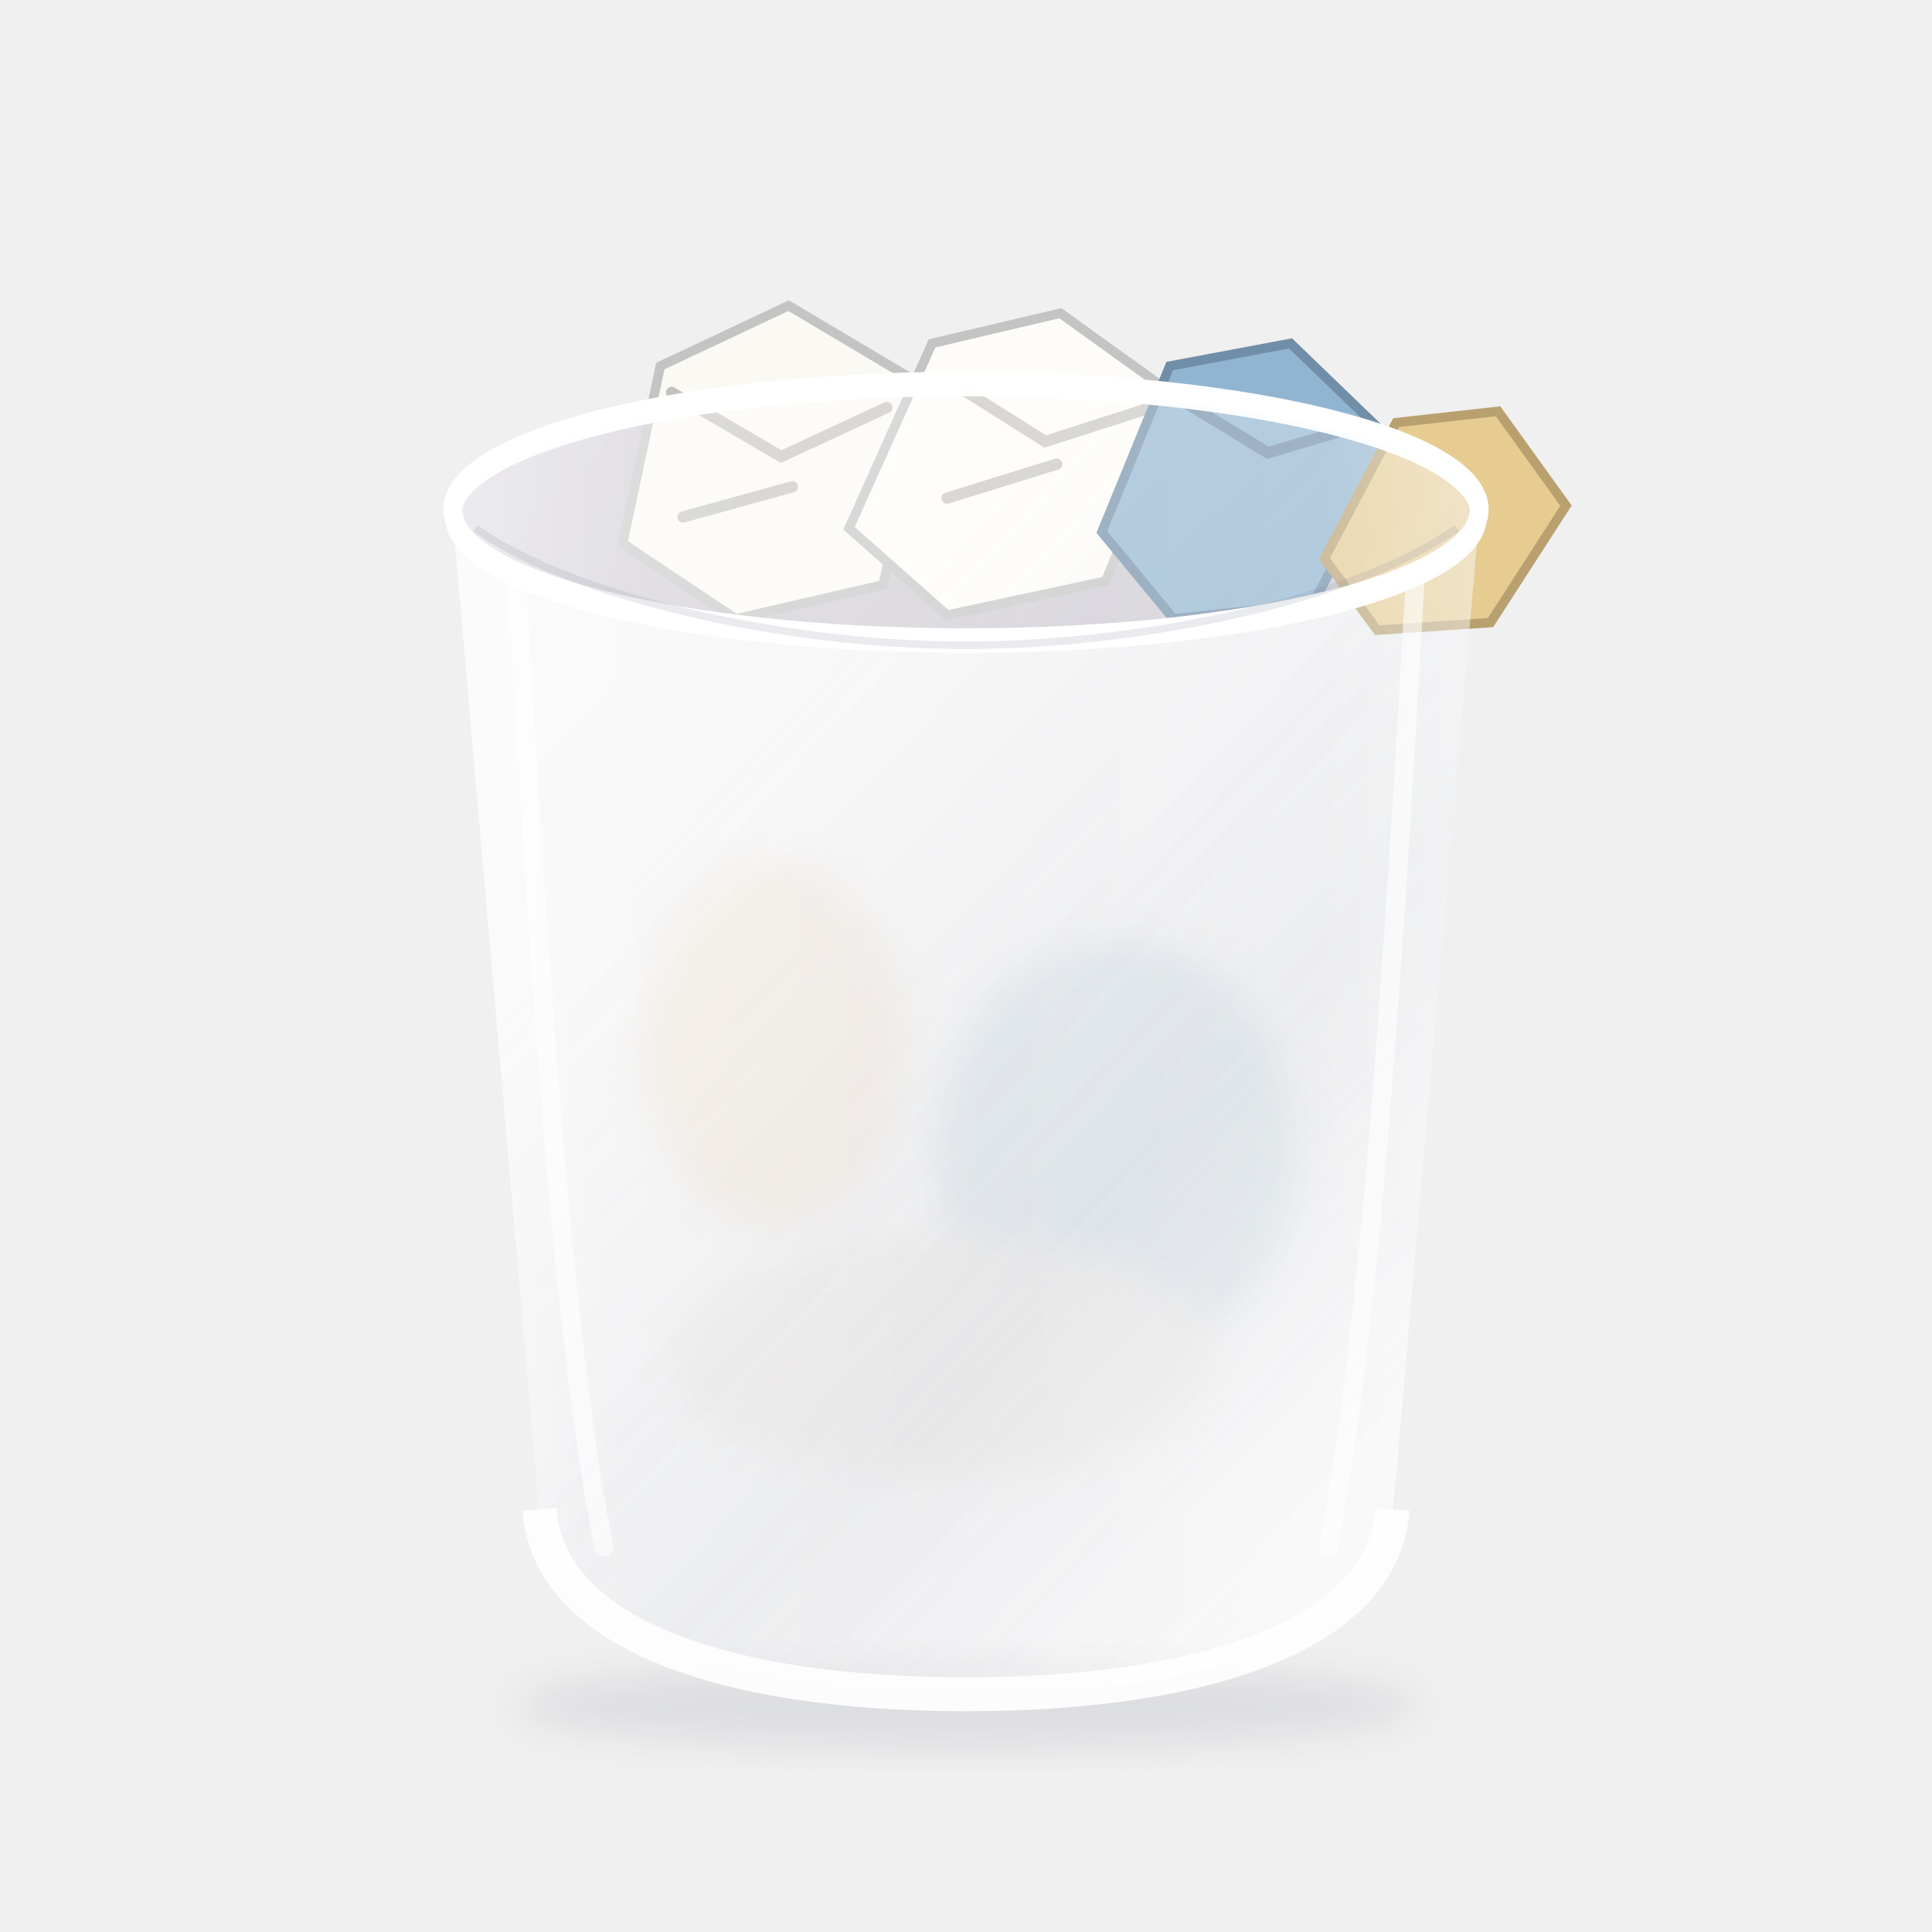
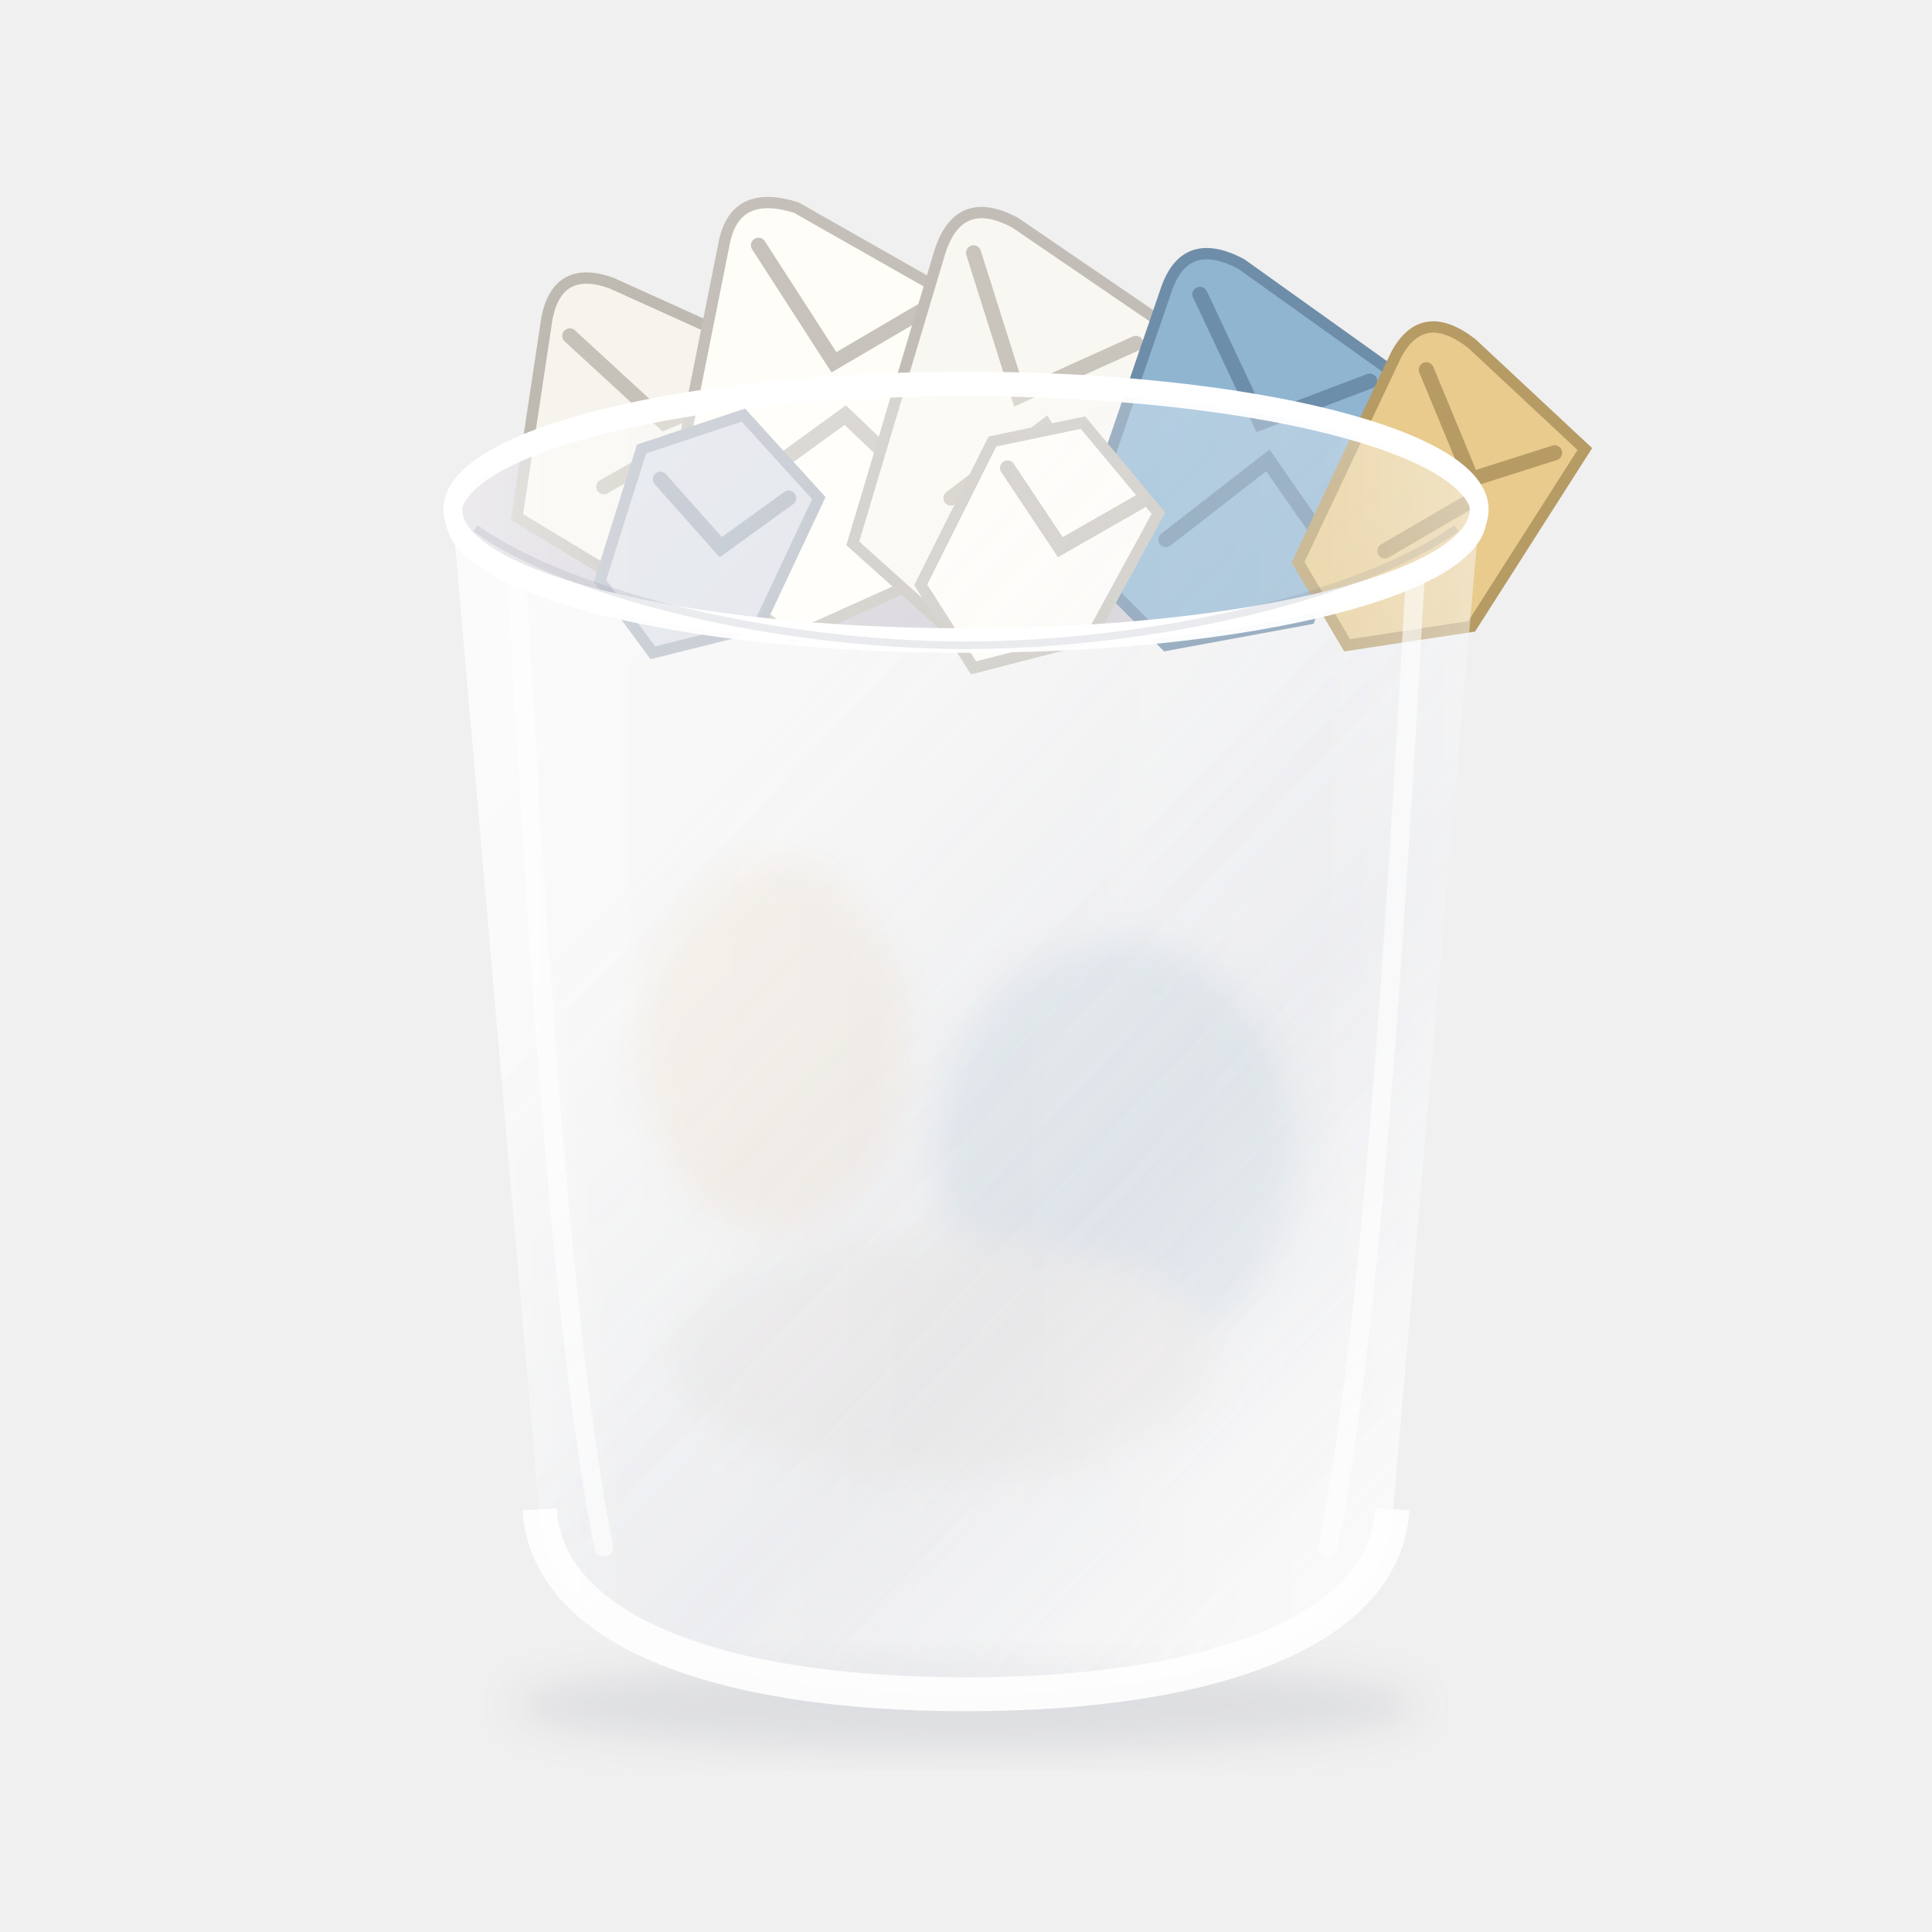
<svg xmlns="http://www.w3.org/2000/svg" width="256" height="256" viewBox="0 0 512 512" role="img" aria-labelledby="title desc">
  <defs>
    <linearGradient id="body" x1="112" y1="150" x2="404" y2="425" gradientUnits="userSpaceOnUse">
      <stop stop-color="#FFFFFF" stop-opacity=".94" />
      <stop offset=".24" stop-color="#FFFFFF" stop-opacity=".73" />
      <stop offset=".62" stop-color="#E7E9EF" stop-opacity=".62" />
      <stop offset=".88" stop-color="#FFFFFF" stop-opacity=".78" />
      <stop offset="1" stop-color="#FFFFFF" stop-opacity=".96" />
    </linearGradient>
    <linearGradient id="side" x1="112" y1="0" x2="404" y2="0" gradientUnits="userSpaceOnUse">
      <stop stop-color="#FFFFFF" stop-opacity=".72" />
      <stop offset=".2" stop-color="#FFFFFF" stop-opacity=".08" />
      <stop offset=".52" stop-color="#FFFFFF" stop-opacity=".02" />
      <stop offset=".82" stop-color="#FFFFFF" stop-opacity=".14" />
      <stop offset="1" stop-color="#FFFFFF" stop-opacity=".7" />
    </linearGradient>
    <linearGradient id="inside" x1="160" y1="105" x2="350" y2="175">
      <stop stop-color="#AAA2B1" stop-opacity=".5" />
      <stop offset="1" stop-color="#C8C0CD" stop-opacity=".28" />
    </linearGradient>
    <linearGradient id="rim" x1="120" y1="120" x2="390" y2="155">
      <stop stop-color="#FFFFFF" />
      <stop offset=".48" stop-color="#E7E9EF" stop-opacity=".92" />
      <stop offset=".76" stop-color="#FFFFFF" />
      <stop offset="1" stop-color="#7B8192" stop-opacity=".4" />
    </linearGradient>
    <linearGradient id="base" x1="130" y1="410" x2="380" y2="450">
      <stop stop-color="#FFFFFF" stop-opacity=".9" />
      <stop offset=".5" stop-color="#E7E9EF" stop-opacity=".76" />
      <stop offset="1" stop-color="#FFFFFF" stop-opacity=".96" />
    </linearGradient>
    <filter id="blur" x="-20%" y="-20%" width="140%" height="140%">
      <feGaussianBlur stdDeviation="5" />
    </filter>
    <clipPath id="insideBody">
      <path d="M120 137C120 116 181 101 256 101S392 116 392 137L369 402C367 432 323 449 256 449S145 432 143 402Z" />
    </clipPath>
  </defs>
  <ellipse cx="256" cy="452" rx="120" ry="12" fill="#7B8192" opacity=".16" filter="url(#blur)" />
  <path d="M120 137C120 116 181 101 256 101S392 116 392 137L369 402C367 432 323 449 256 449S145 432 143 402Z" fill="url(#body)" opacity=".45" />
  <ellipse cx="256" cy="137" rx="136" ry="34" fill="url(#inside)" />
  <g opacity="1">
-     <path d="M165 144l10-47 34-16 37 22-12 52-39 9z" fill="#FBF9F3" stroke="#C5C4C4" stroke-width="2.5" />
-     <path d="M178 104l29 17 28-13M181 137l29-8" fill="none" stroke="#C4C2BE" stroke-width="3" stroke-linecap="round" />
-     <path d="M225 140l22-49 34-8 32 23-20 48-42 9z" fill="#FDFCF8" stroke="#C5C4C4" stroke-width="2.5" />
-     <path d="M250 100l27 17 28-9M251 132l29-9" fill="none" stroke="#C7C5C1" stroke-width="3" stroke-linecap="round" />
-     <path d="M292 141l18-44 32-6 28 27-22 42-37 4z" fill="#91B5D0" stroke="#718EA8" stroke-width="2.5" />
-     <path d="M313 106l23 14 27-8" fill="none" stroke="#6F8DA9" stroke-width="3" />
-     <path d="M351 148l19-36 27-3 18 25-20 31-30 2z" fill="#E7CC91" stroke="#B9A16F" stroke-width="2.5" />
+     <path d="M137 137L145 84Q148 70 162 75L204 94L218 145L180 163Z" fill="#F7F4ED" stroke="#BEBAB2" stroke-width="3" />
+     <path d="M151 89L176 112L205 100M160 129L183 116L204 137" fill="none" stroke="#C7C2B9" stroke-width="4" stroke-linecap="round" />
+     <path d="M176 144L192 64Q195 50 211 55L255 80L250 151L210 169Z" fill="#FFFDF8" stroke="#C4C0B9" stroke-width="3" />
+     <path d="M201 65L221 96L250 79M202 126L224 110L247 132" fill="none" stroke="#C7C3BC" stroke-width="4" stroke-linecap="round" />
+     <path d="M226 144L249 67Q254 51 269 59L310 87L293 158L255 170Z" fill="#F9F7F1" stroke="#C2BEB7" stroke-width="3" />
+     <path d="M258 67L270 105L301 91M252 132L277 113L294 140" fill="none" stroke="#C9C4BC" stroke-width="4" stroke-linecap="round" />
+     <path d="M285 147L309 77Q314 62 329 70L371 100L347 164L309 171Z" fill="#8FB5D1" stroke="#6E8DA8" stroke-width="3" />
+     <path d="M318 78L334 112L363 101M309 143L336 122L352 145" fill="none" stroke="#6D8EAA" stroke-width="4" stroke-linecap="round" />
+     <path d="M344 149L370 94Q377 81 390 91L420 119L390 166L357 171Z" fill="#E8CB8D" stroke="#B69B65" stroke-width="3" />
+     <path d="M378 98L390 127L412 120M367 146L391 132" fill="none" stroke="#B69B65" stroke-width="4" stroke-linecap="round" />
+     <path d="M159 154L170 119L197 110L217 132L201 166L173 173Z" fill="#D9DDE4" stroke="#AEB5C0" stroke-width="3" />
+     <path d="M175 127L191 145L209 132" fill="none" stroke="#AAB2BE" stroke-width="4" stroke-linecap="round" />
+     <path d="M244 155L263 117L287 112L307 136L289 169L258 177Z" fill="#FDFCF8" stroke="#C6C2BB" stroke-width="3" />
+     <path d="M267 124L281 145L302 133" fill="none" stroke="#C7C3BC" stroke-width="4" stroke-linecap="round" />
  </g>
  <g clip-path="url(#insideBody)" opacity=".24" filter="url(#blur)">
    <ellipse cx="205" cy="277" rx="35" ry="49" fill="#E6C9A4" />
    <ellipse cx="296" cy="305" rx="48" ry="56" fill="#9DB8C9" />
    <ellipse cx="250" cy="360" rx="72" ry="32" fill="#D8D1C9" />
  </g>
  <path d="M120 137C120 116 181 101 256 101S392 116 392 137L369 402C367 432 323 449 256 449S145 432 143 402Z" fill="url(#body)" opacity=".42" />
  <path d="M120 137C120 116 181 101 256 101S392 116 392 137L369 402C367 432 323 449 256 449S145 432 143 402Z" fill="url(#side)" opacity=".56" />
  <path d="M137 154C143 260 149 354 160 410M375 154C369 260 363 354 352 410" fill="none" stroke="#FFFFFF" stroke-opacity=".58" stroke-width="5" stroke-linecap="round" />
  <path d="M143 400C145 432 190 449 256 449S367 432 369 400" fill="none" stroke="url(#base)" stroke-width="9" />
  <ellipse cx="256" cy="137" rx="136" ry="34" fill="none" stroke="#FFFFFF" stroke-opacity=".96" stroke-width="4" />
  <ellipse cx="256" cy="135" rx="136" ry="34" fill="none" stroke="url(#rim)" stroke-width="5" />
  <path d="M126 140C151 158 207 171 256 171S361 158 386 140" fill="none" stroke="#7B8192" stroke-opacity=".16" stroke-width="2" />
</svg>
